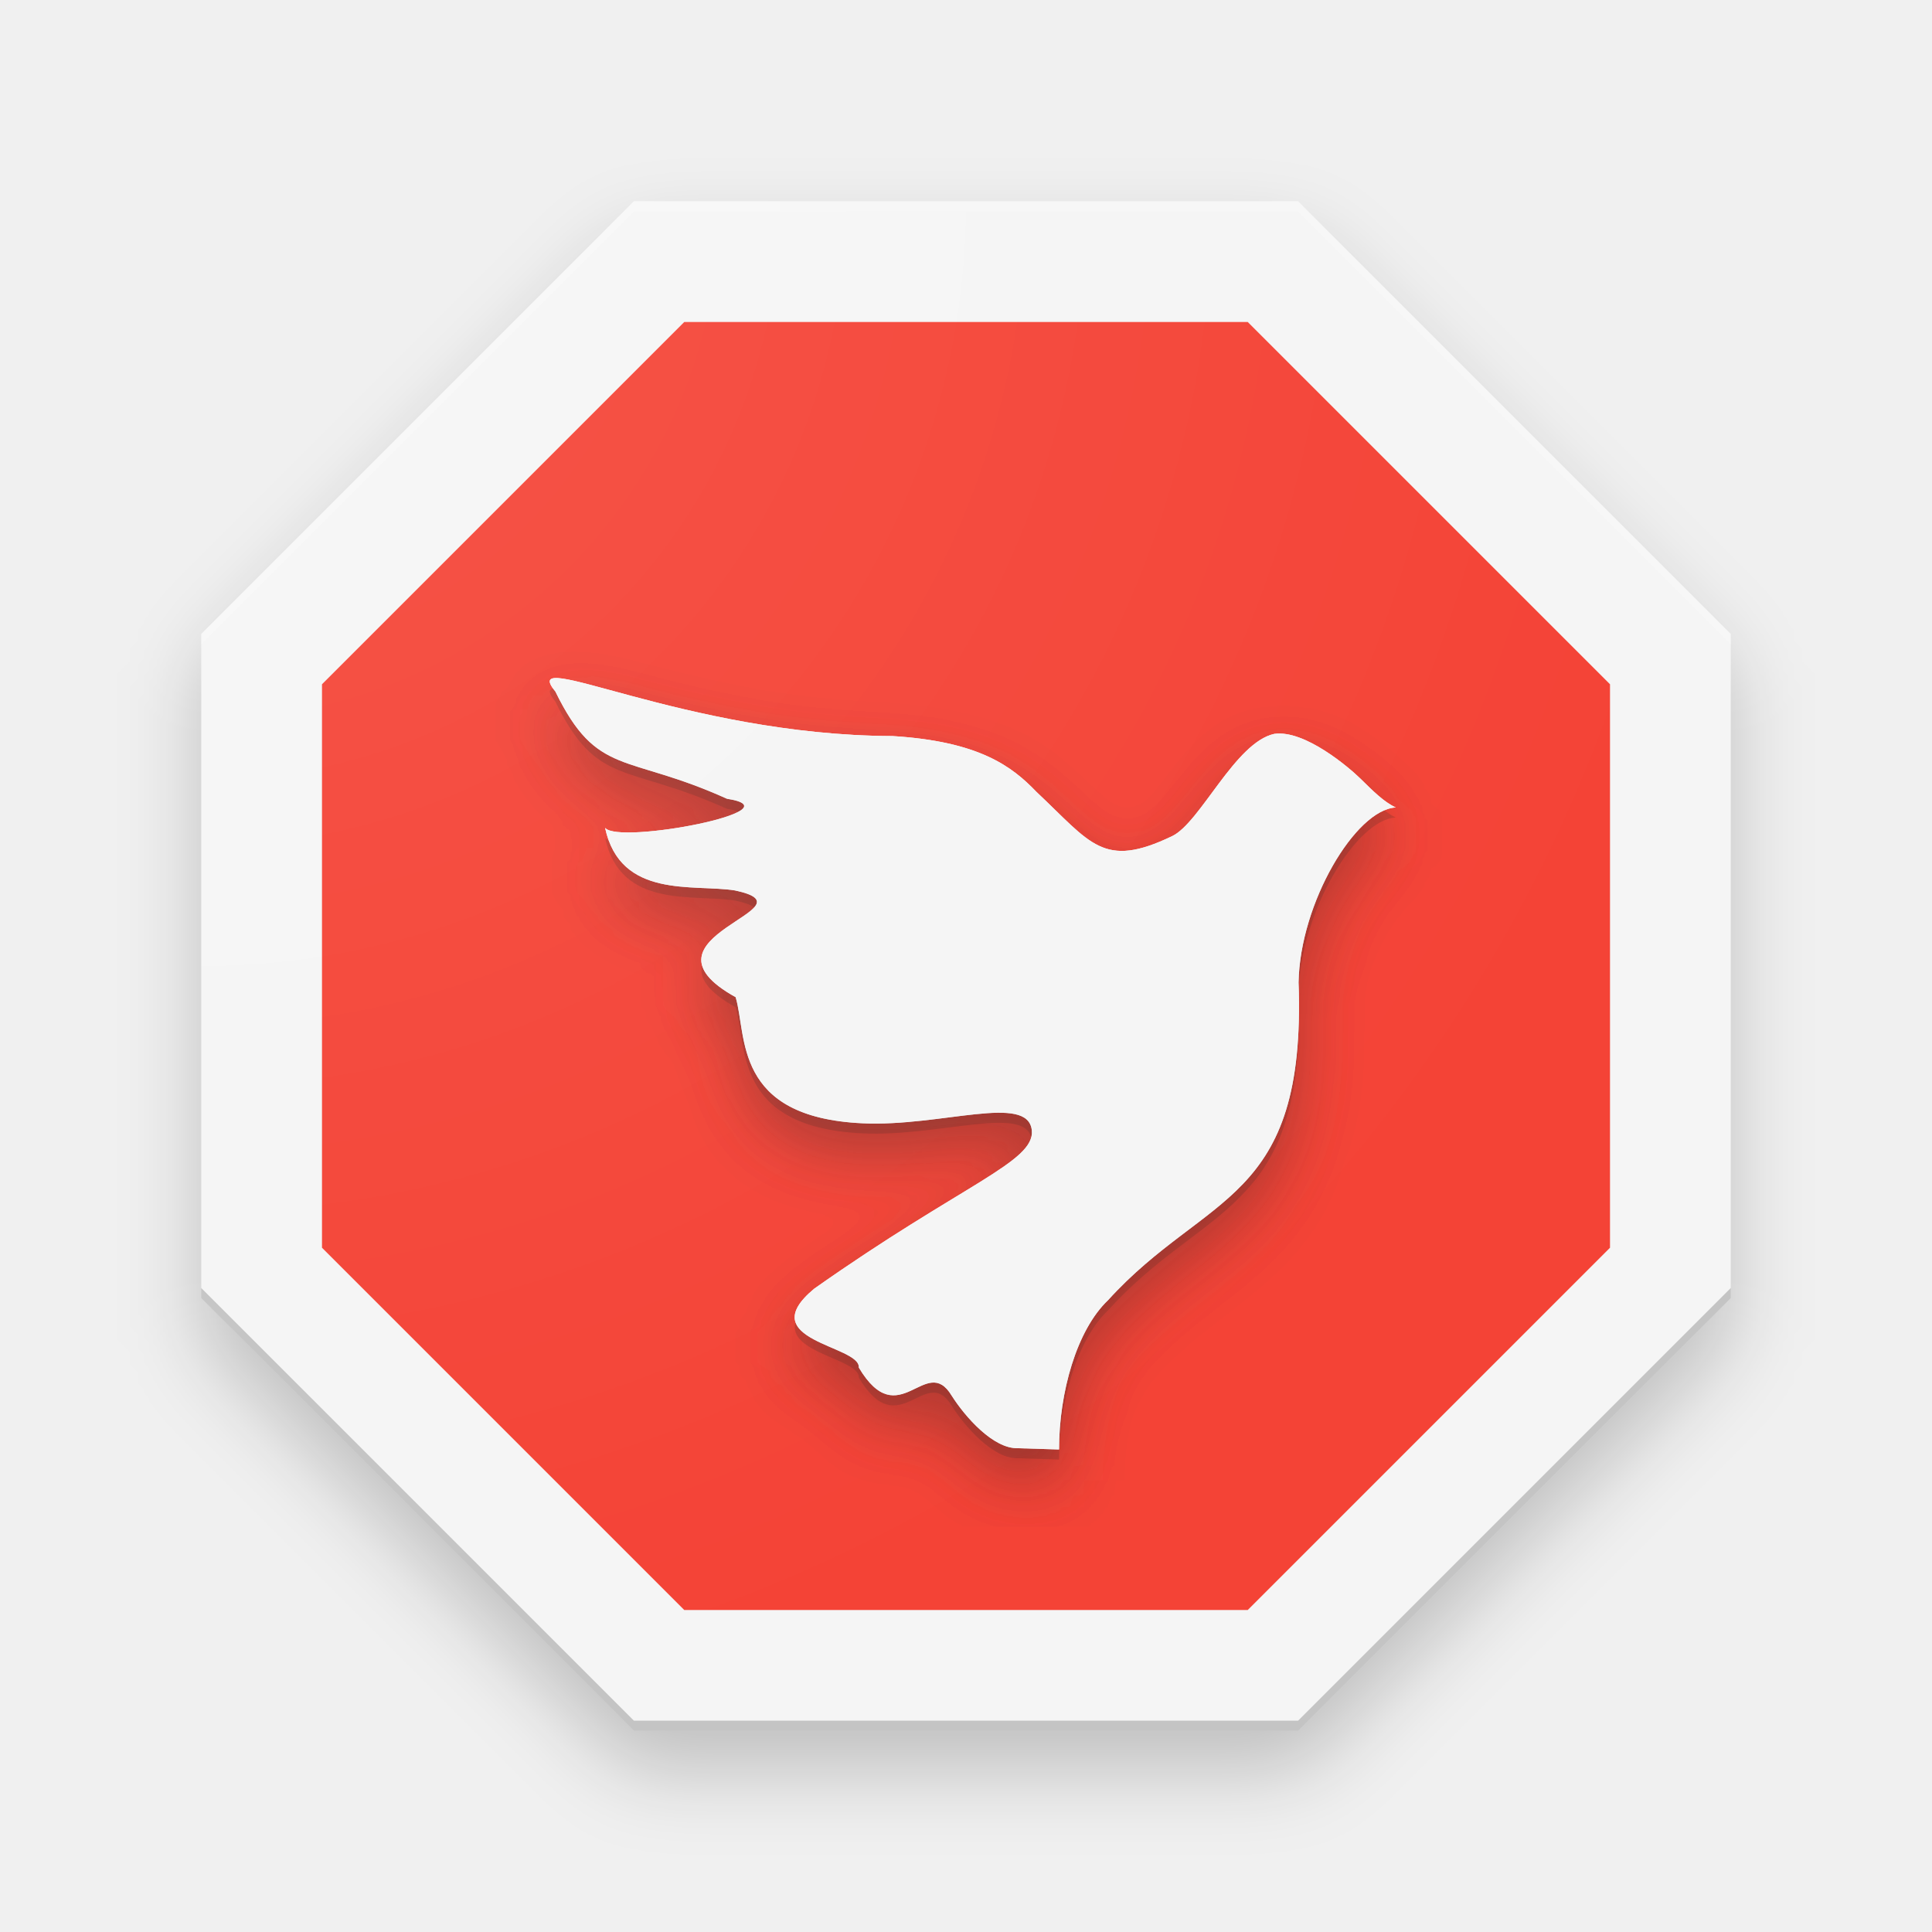
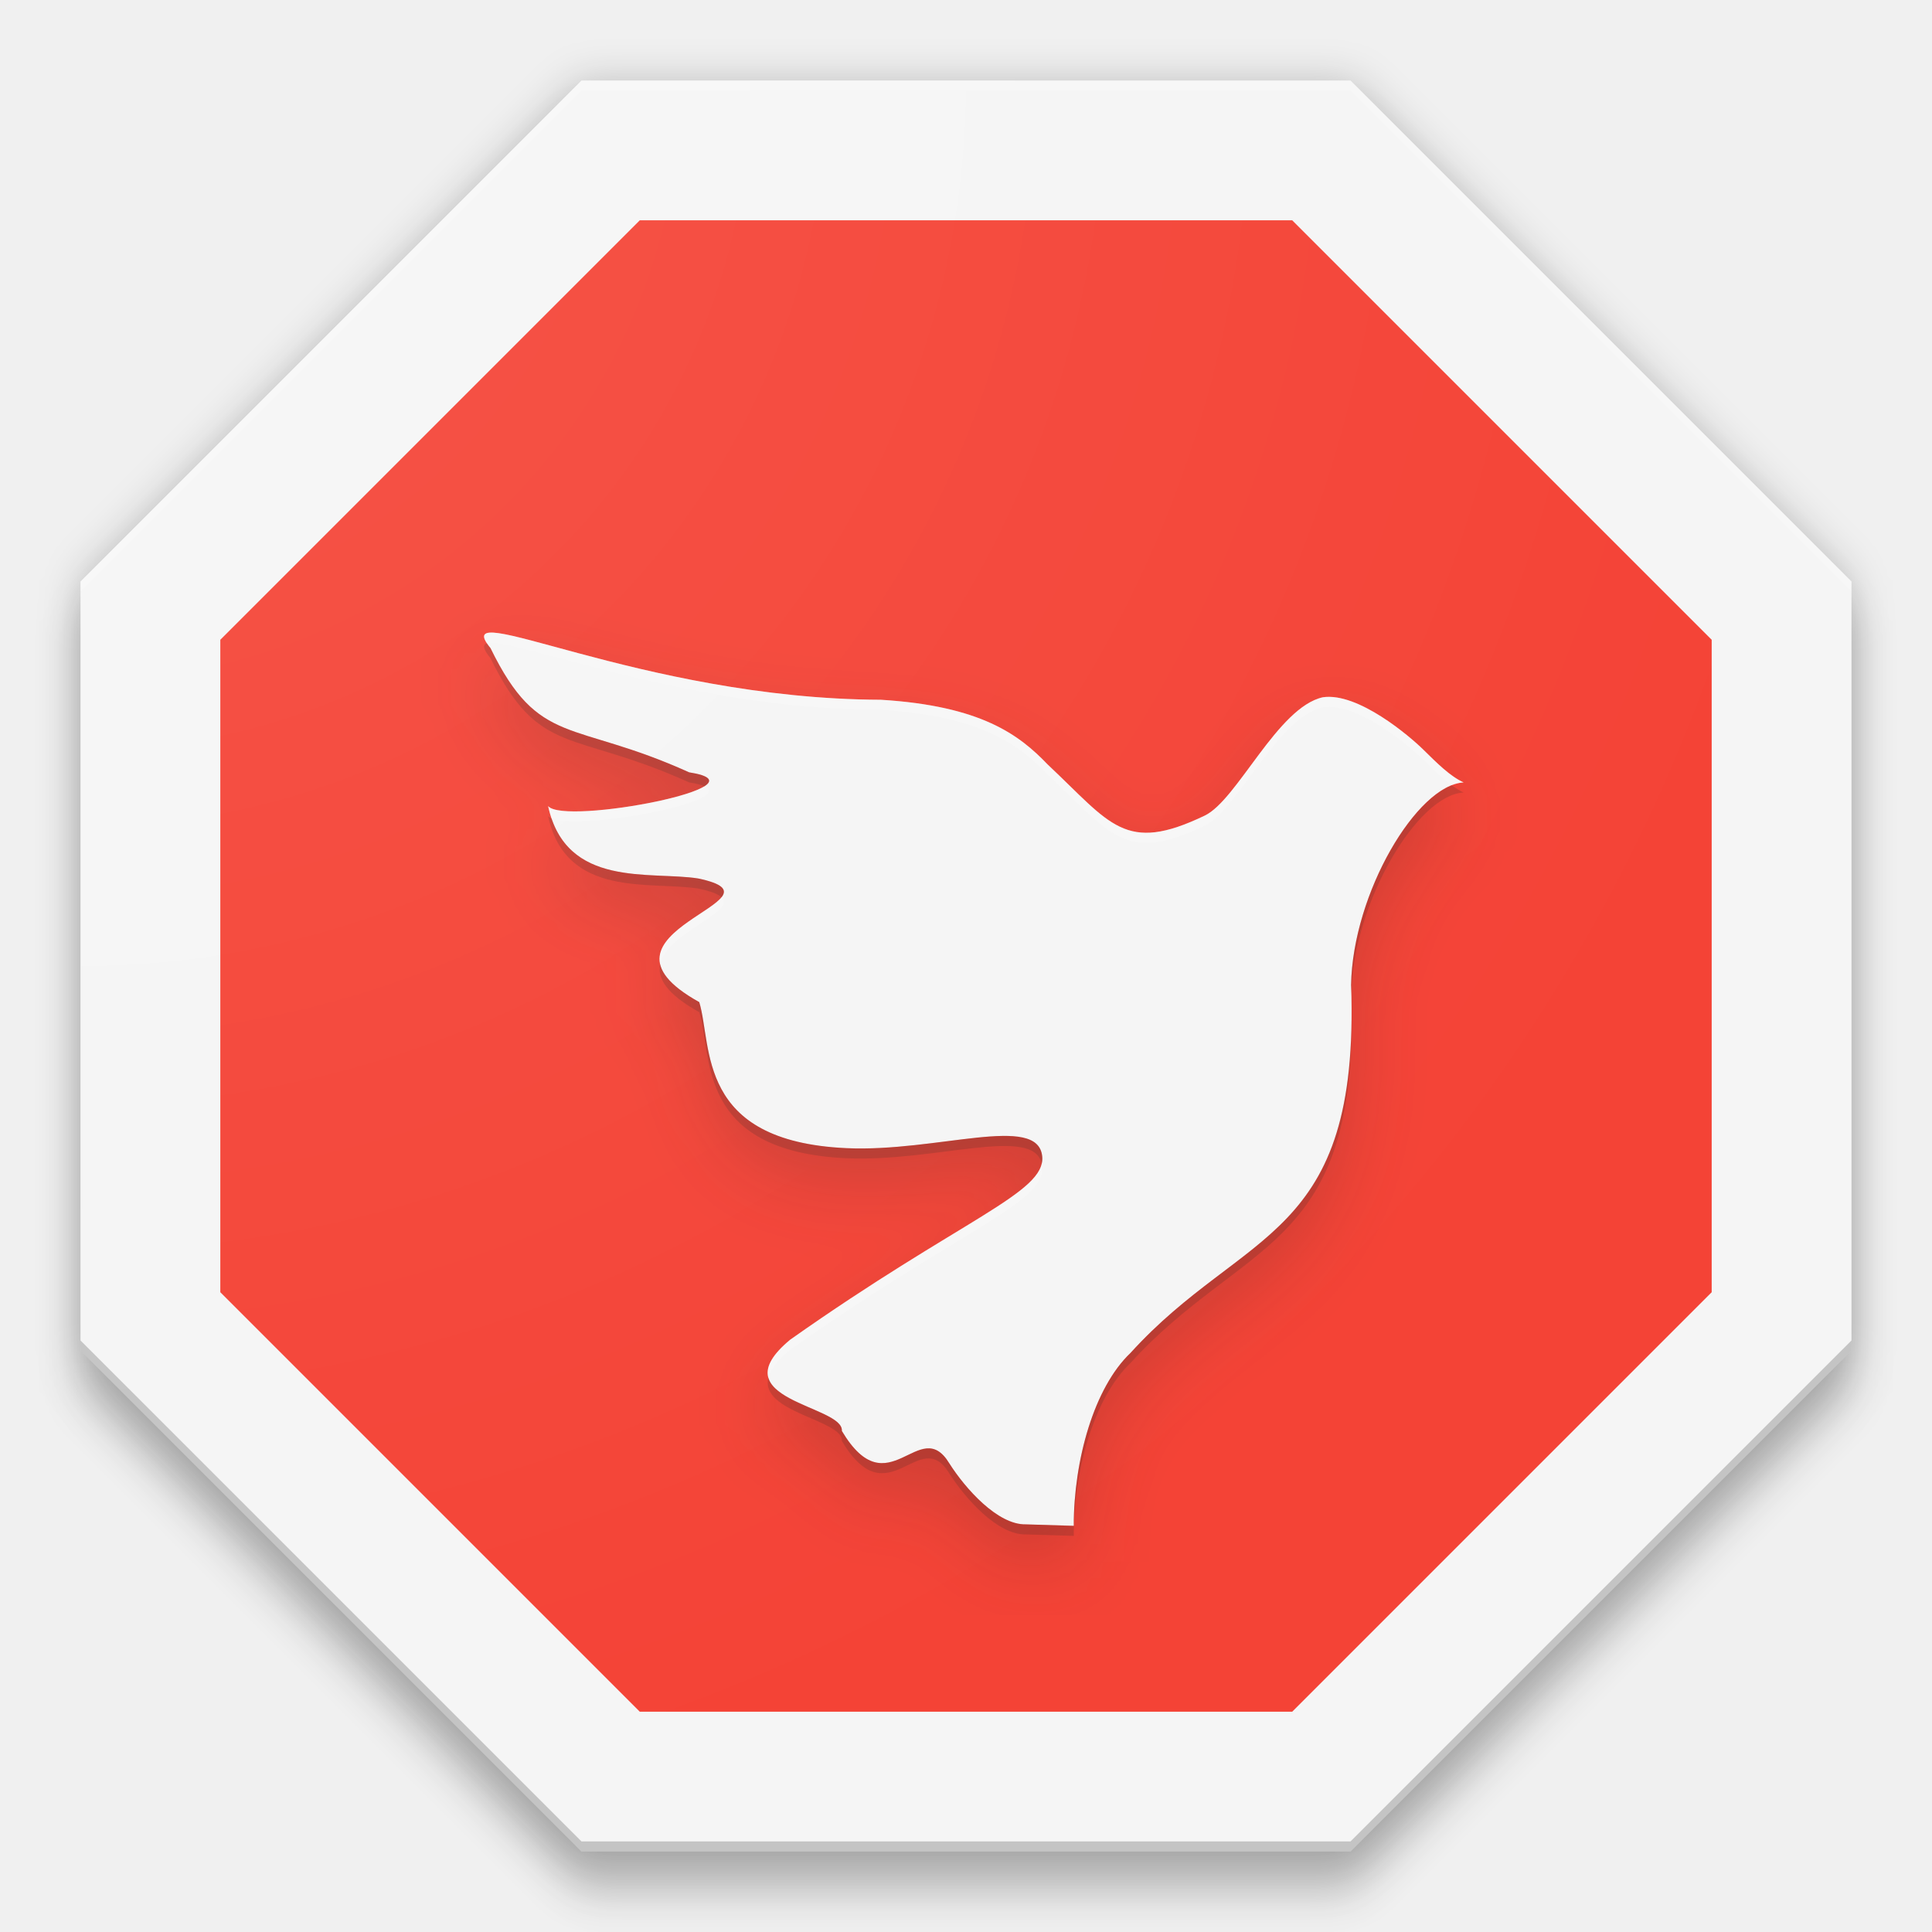
<svg xmlns="http://www.w3.org/2000/svg" xmlns:xlink="http://www.w3.org/1999/xlink" version="1.1" id="svg2" viewBox="0 0 192 192" height="192" width="192">
  <defs id="defs4">
-     <linearGradient id="linearGradient6096">
-       <stop id="stop6098" offset="0" style="stop-color:#ffffff;stop-opacity:1;" />
-       <stop id="stop6100" offset="1" style="stop-color:#ffffff;stop-opacity:0;" />
+     <linearGradient id="linearGradient5046">
+       <stop style="stop-color:#ffffff;stop-opacity:1;" offset="0" id="stop5048" />
+       <stop style="stop-color:#ffffff;stop-opacity:0;" offset="1" id="stop5050" />
    </linearGradient>
    <clipPath clipPathUnits="userSpaceOnUse" id="clipPath10430">
      <path d="m 1241.028,39.341 224.537,0 0,178.031 -224.537,0 0,-178.031 z" id="path10432" />
    </clipPath>
    <clipPath clipPathUnits="userSpaceOnUse" id="clipPath10438">
      <path d="m 1260.156,213.348 0,-170.227 191.334,0 0,170.227" id="path10440" />
    </clipPath>
    <filter style="color-interpolation-filters:sRGB;" id="filter5248">
      <feFlood flood-opacity="0.2" flood-color="rgb(0,0,0)" result="flood" id="feFlood5250" />
      <feComposite in="flood" in2="SourceGraphic" operator="in" result="composite1" id="feComposite5252" />
-       <feGaussianBlur in="composite1" stdDeviation="4" result="blur" id="feGaussianBlur5254" />
+       <feGaussianBlur in="composite1" stdDeviation="2" result="blur" id="feGaussianBlur5254" />
      <feOffset dx="4.57967e-015" dy="4" result="offset" id="feOffset5256" />
-       <feComposite in="SourceGraphic" in2="offset" operator="over" result="composite2" id="feComposite5258" />
+       <feComposite in="SourceGraphic" in2="offset" operator="over" result="fbSourceGraphic" id="feComposite5258" />
+       <feColorMatrix result="fbSourceGraphicAlpha" in="fbSourceGraphic" values="0 0 0 -1 0 0 0 0 -1 0 0 0 0 -1 0 0 0 0 1 0" id="feColorMatrix4249" />
+       <feFlood id="feFlood4251" flood-opacity="0.2" flood-color="rgb(0,0,0)" result="flood" in="fbSourceGraphic" />
+       <feComposite id="feComposite4253" in2="fbSourceGraphic" in="flood" operator="in" result="composite1" />
+       <feGaussianBlur id="feGaussianBlur4255" in="composite1" stdDeviation="2" result="blur" />
+       <feOffset id="feOffset4257" dx="0" dy="0" result="offset" />
+       <feComposite id="feComposite4259" in2="offset" in="fbSourceGraphic" operator="over" result="composite2" />
    </filter>
    <linearGradient id="linearGradient3906">
      <stop id="stop3908" offset="0" style="stop-color:#ffffff;stop-opacity:0;" />
      <stop id="stop3910" offset="0.359" style="stop-color:#ffffff;stop-opacity:1;" />
      <stop id="stop3912" offset="0.884" style="stop-color:#ffffff;stop-opacity:0.433;" />
      <stop id="stop3914" offset="1" style="stop-color:#ffffff;stop-opacity:0;" />
    </linearGradient>
    <marker style="overflow:visible" id="Tail" refX="0.0" refY="0.0" orient="auto">
      <g transform="scale(-1.2)" id="g4692">
        <path style="fill:none;fill-rule:evenodd;stroke:#000000;stroke-width:0.8;marker-start:none;marker-end:none;stroke-linecap:round" d="M -3.805,-3.959 L 0.544,0" id="path4694" />
        <path style="fill:none;fill-rule:evenodd;stroke:#000000;stroke-width:0.8;marker-start:none;marker-end:none;stroke-linecap:round" d="M -1.287,-3.959 L 3.062,0" id="path4696" />
        <path style="fill:none;fill-rule:evenodd;stroke:#000000;stroke-width:0.8;marker-start:none;marker-end:none;stroke-linecap:round" d="M 1.305,-3.959 L 5.654,0" id="path4698" />
        <path style="fill:none;fill-rule:evenodd;stroke:#000000;stroke-width:0.8;marker-start:none;marker-end:none;stroke-linecap:round" d="M -3.805,4.178 L 0.544,0.22" id="path4700" />
        <path style="fill:none;fill-rule:evenodd;stroke:#000000;stroke-width:0.8;marker-start:none;marker-end:none;stroke-linecap:round" d="M -1.287,4.178 L 3.062,0.22" id="path4702" />
        <path style="fill:none;fill-rule:evenodd;stroke:#000000;stroke-width:0.8;marker-start:none;marker-end:none;stroke-linecap:round" d="M 1.305,4.178 L 5.654,0.22" id="path4704" />
      </g>
    </marker>
    <linearGradient id="linearGradient4263">
      <stop id="stop4265" offset="0" style="stop-color:#bfbfbf;stop-opacity:1;" />
      <stop id="stop4267" offset="1" style="stop-color:#ffffff;stop-opacity:1;" />
    </linearGradient>
    <linearGradient id="linearGradient4158">
      <stop id="stop4160" offset="0" style="stop-color:#ffffff;stop-opacity:1;" />
      <stop id="stop4162" offset="1" style="stop-color:#ffffff;stop-opacity:0;" />
    </linearGradient>
    <linearGradient id="linearGradient3177">
      <stop style="stop-color:#ffffff;stop-opacity:0;" offset="0" id="stop3187" />
      <stop style="stop-color:#ffffff;stop-opacity:1;" offset="0.438" id="stop3200" />
      <stop style="stop-color:#ffffff;stop-opacity:0.433;" offset="0.938" id="stop3191" />
      <stop style="stop-color:#ffffff;stop-opacity:0;" offset="1" id="stop3181" />
    </linearGradient>
    <linearGradient y2="645.41" x2="416.385" y1="402.106" x1="337.493" gradientTransform="matrix(0.08737273,0,0,0.08134103,83.68218,966.6259)" gradientUnits="userSpaceOnUse" id="linearGradient3341" xlink:href="#linearGradient4158" />
    <linearGradient gradientTransform="matrix(0.08334585,0,0,0.08334585,2.61064,974.71)" y2="646.654" x2="425.961" y1="164.762" x1="356.357" gradientUnits="userSpaceOnUse" id="linearGradient3345" xlink:href="#linearGradient3177" />
    <radialGradient gradientUnits="userSpaceOnUse" gradientTransform="matrix(1,0,0,0.9036981,0,3.913335)" r="17.498" fy="40.636" fx="33.772" cy="40.636" cx="33.772" id="radialGradient4275" xlink:href="#linearGradient4263" />
    <filter id="filter6059" style="color-interpolation-filters:sRGB;">
      <feFlood id="feFlood6061" result="flood" flood-color="rgb(62,39,35)" flood-opacity="0.2" />
      <feComposite id="feComposite6063" result="composite1" operator="in" in2="SourceGraphic" in="flood" />
      <feGaussianBlur id="feGaussianBlur6065" result="blur" stdDeviation="4" in="composite1" />
      <feOffset id="feOffset6067" result="offset" dy="4" dx="0" />
      <feComposite id="feComposite6069" result="composite2" operator="over" in2="offset" in="SourceGraphic" />
    </filter>
-     <radialGradient gradientTransform="matrix(2.6575977e-8,2,-2,2.1052632e-8,60,-20)" gradientUnits="userSpaceOnUse" r="76" fy="20" fx="20" cy="20" cx="20" id="radialGradient6102" xlink:href="#linearGradient6096" />
+     <radialGradient xlink:href="#linearGradient5046" id="radialGradient5052" cx="8" cy="8" fx="8" fy="8" r="88" gradientUnits="userSpaceOnUse" gradientTransform="matrix(0,2,-2,0,24,-8)" />
  </defs>
  <g id="layer2">
-     <path id="path6082" d="m 20,63 0,66 43,43 66,0 43,-43 0,-66 -43,-43 -66,0 z" style="fill:#f5f5f5;fill-opacity:1;fill-rule:evenodd;stroke:none;stroke-width:1px;stroke-linecap:butt;stroke-linejoin:miter;stroke-opacity:1;filter:url(#filter5248)" />
-     <path style="fill:#f44336;fill-opacity:1;fill-rule:evenodd;stroke:none;stroke-width:1px;stroke-linecap:butt;stroke-linejoin:miter;stroke-opacity:1" d="m 68,32 -36,36 0,56 36,36 56,0 36,-36 0,-56 -36,-36 z" id="path4333" />
+     <path id="path6082" d="M 8,57.789 8,134.211 57.789,184 134.211,184 184,134.211 184,57.789 134.211,8 57.789,8 Z" style="fill:#f5f5f5;fill-opacity:1;fill-rule:evenodd;stroke:none;stroke-width:1px;stroke-linecap:butt;stroke-linejoin:miter;stroke-opacity:1;filter:url(#filter5248)" />
+     <path style="fill:#f44336;fill-opacity:1;fill-rule:evenodd;stroke:none;stroke-width:1px;stroke-linecap:butt;stroke-linejoin:miter;stroke-opacity:1" d="m 63.579,21.895 -41.684,41.684 0,64.842 41.684,41.684 64.842,0 41.684,-41.684 0,-64.842 -41.684,-41.684 z" id="path4333" />
  </g>
  <g id="layer1" transform="translate(0,-860.3622)">
-     <path transform="matrix(0.7779473,0,0,0.7779473,21.46601,214.5201)" style="fill:#f5f5f5;fill-opacity:1;fill-rule:nonzero;stroke:none;stroke-width:2.949;stroke-linecap:butt;stroke-linejoin:miter;stroke-miterlimit:4;stroke-dasharray:none;stroke-opacity:1;filter:url(#filter6059)" d="m 43.35,918.52 c -4.95,-5.99 16.497,5.6 43.065,5.696 11.087,0.681 15.28,3.882 18.394,7.134 6.986,6.563 8.505,9.89 17.343,5.645 3.6,-1.729 8.032,-11.96 13.03,-13.055 3.896,-0.567 9.613,4.338 11.045,5.747 1.563,1.539 2.985,2.967 4.479,3.649 -5.127,0.271 -12.232,12.202 -12.413,22.336 1.022,28.315 -11.762,26.753 -24.337,40.607 -4.009,3.81 -6.257,11.792 -6.261,19.073 l -5.281,-0.162 c -3.131,0.072 -6.704,-3.991 -8.435,-6.712 -3.305,-5.492 -6.723,5.031 -11.865,-3.591 0.238,-2.851 -13.726,-3.409 -5.703,-10.068 18.949,-13.374 28.202,-16.191 27.806,-20.223 -0.468,-4.763 -11.579,-0.45 -21.614,-0.912 -16.576,-0.763 -14.752,-11.237 -16.222,-16.11 -13.916,-7.727 10.698,-11.362 -0.111,-13.641 -5.282,-0.837 -14.6,1.121 -16.564,-7.987 1.766,2.175 24.875,-2.273 15.561,-3.723 -12.923,-5.847 -16.559,-2.717 -21.917,-13.704 z" id="path4253" />
    <g id="g4382" />
-     <g id="g6117">
-       <path style="fill:#3e2723;fill-opacity:1;fill-rule:nonzero;stroke:none;stroke-width:2.949;stroke-linecap:butt;stroke-linejoin:miter;stroke-miterlimit:4;stroke-dasharray:none;stroke-opacity:1;opacity:0.2" d="M 54.963 68.418 C 54.485 68.522 54.524 68.913 55.189 69.719 C 59.357 78.264 62.188 75.831 72.24 80.379 C 72.749 80.458 73.122 80.549 73.396 80.648 C 74.28 80.154 74.187 79.682 72.24 79.379 C 62.188 74.831 59.357 77.264 55.189 68.719 C 55.099 68.609 55.031 68.513 54.963 68.418 z M 137.584 80.541 C 133.756 82.153 129.178 90.454 129.051 97.621 C 129.06 97.873 129.06 98.107 129.066 98.354 C 129.324 90.528 134.763 81.453 138.707 81.244 C 138.329 81.071 137.956 80.82 137.584 80.541 z M 60.135 83.275 C 61.663 90.361 68.913 88.837 73.021 89.488 C 74.022 89.699 74.622 89.925 74.939 90.17 C 75.518 89.51 75.257 88.96 73.021 88.488 C 69.167 87.877 62.548 89.18 60.482 83.492 C 60.33 83.431 60.205 83.362 60.135 83.275 z M 69.77 95.898 C 69.462 97.097 70.193 98.481 73.107 100.1 C 74.251 103.891 72.831 112.039 85.727 112.633 C 93.284 112.981 101.626 109.848 102.48 113.01 C 102.536 112.79 102.563 112.568 102.541 112.342 C 102.177 108.636 93.533 111.993 85.727 111.633 C 72.831 111.039 74.251 102.891 73.107 99.1 C 70.971 97.913 70.013 96.853 69.77 95.898 z M 129.088 100.314 C 128.987 119.551 119.482 118.895 110.119 129.211 C 107 132.175 105.251 138.385 105.248 144.049 L 101.139 143.922 C 98.703 143.978 95.923 140.818 94.576 138.701 C 92.005 134.429 89.348 142.616 85.348 135.908 C 85.482 134.299 79.803 133.626 79.059 131.4 C 78.156 134.46 85.5 135.08 85.348 136.908 C 89.348 143.616 92.005 135.429 94.576 139.701 C 95.923 141.818 98.703 144.978 101.139 144.922 L 105.248 145.049 C 105.251 139.385 107 133.175 110.119 130.211 C 119.642 119.719 129.316 120.584 129.088 100.314 z " transform="translate(0,860.3622)" id="path6109" />
-       <path style="fill:#ffffff;fill-opacity:1;fill-rule:nonzero;stroke:none;stroke-width:2.949;stroke-linecap:butt;stroke-linejoin:miter;stroke-miterlimit:4;stroke-dasharray:none;stroke-opacity:1;opacity:0.2" d="M 55.08 67.391 C 54.544 67.444 54.489 67.758 54.963 68.418 C 57.247 67.919 71.6 74.088 88.691 74.15 C 97.317 74.68 100.579 77.17 103.002 79.699 C 108.437 84.805 109.618 87.393 116.494 84.09 C 119.295 82.745 122.743 74.786 126.631 73.934 C 129.662 73.493 134.109 77.308 135.223 78.404 C 136.043 79.211 136.813 79.964 137.584 80.541 C 137.967 80.38 138.345 80.263 138.707 80.244 C 137.545 79.713 136.439 78.601 135.223 77.404 C 134.108 76.308 129.662 72.493 126.631 72.934 C 122.743 73.786 119.295 81.745 116.494 83.09 C 109.618 86.393 108.437 83.805 103.002 78.699 C 100.579 76.17 97.317 73.68 88.691 73.15 C 71.898 73.089 57.735 67.125 55.08 67.391 z M 73.396 80.648 C 70.991 81.995 61.14 83.513 60.135 82.275 C 60.229 82.713 60.346 83.118 60.482 83.492 C 63.093 84.53 76.833 81.895 73.396 80.648 z M 74.939 90.17 C 73.771 91.504 69.106 93.302 69.77 95.898 C 70.469 93.175 76.569 91.427 74.939 90.17 z M 129.066 98.354 C 129.063 98.442 129.052 98.533 129.051 98.621 C 129.072 99.204 129.082 99.763 129.088 100.314 C 129.091 99.683 129.084 99.029 129.066 98.354 z M 102.48 113.01 C 101.762 115.838 94.589 118.42 80.91 128.074 C 79.198 129.496 78.777 130.559 79.059 131.4 C 79.251 130.747 79.812 129.985 80.91 129.074 C 95.652 118.67 102.849 116.478 102.541 113.342 C 102.529 113.224 102.509 113.114 102.48 113.01 z " transform="translate(0,860.3622)" id="path6112" />
+     <path transform="matrix(0.9007811,0,0,0.9007811,9.697487,97.3871)" id="path6121" d="m 43.35,918.52 c -4.95,-5.99 16.497,5.6 43.065,5.696 11.087,0.681 15.28,3.882 18.394,7.134 6.986,6.563 8.505,9.89 17.343,5.645 3.6,-1.729 8.032,-11.96 13.03,-13.055 3.896,-0.567 9.613,4.338 11.045,5.747 1.563,1.539 2.985,2.967 4.479,3.649 -5.127,0.271 -12.232,12.202 -12.413,22.336 1.022,28.315 -11.762,26.753 -24.337,40.607 -4.009,3.81 -6.257,11.792 -6.261,19.073 l -5.281,-0.162 c -3.131,0.072 -6.704,-3.991 -8.435,-6.712 -3.305,-5.492 -6.723,5.031 -11.865,-3.591 0.238,-2.851 -13.726,-3.409 -5.703,-10.068 18.949,-13.374 28.202,-16.191 27.806,-20.223 -0.468,-4.763 -11.579,-0.45 -21.614,-0.912 -16.576,-0.763 -14.752,-11.237 -16.222,-16.11 -13.916,-7.727 10.698,-11.362 -0.111,-13.641 -5.282,-0.837 -14.6,1.121 -16.564,-7.987 1.766,2.175 24.875,-2.273 15.561,-3.723 -12.923,-5.847 -16.559,-2.717 -21.917,-13.704 z" style="fill:#f5f5f5;fill-opacity:1;fill-rule:nonzero;stroke:none;stroke-width:2.949;stroke-linecap:butt;stroke-linejoin:miter;stroke-miterlimit:4;stroke-dasharray:none;stroke-opacity:1;filter:url(#filter6059)" />
+     <g id="g5066">
+       <path id="path5056" transform="translate(0,860.3622)" d="M 49.033 62.869 C 48.101 62.817 47.847 63.117 48.385 63.928 C 50.704 63.143 67.5 70.468 87.539 70.541 C 97.526 71.155 101.302 74.038 104.107 76.967 C 110.401 82.879 111.769 85.877 119.73 82.053 C 122.974 80.495 126.965 71.28 131.467 70.293 C 134.977 69.782 140.126 74.2 141.416 75.469 C 142.412 76.449 143.345 77.367 144.281 78.045 C 144.679 77.89 145.073 77.776 145.451 77.756 C 144.106 77.141 142.824 75.855 141.416 74.469 C 140.126 73.2 134.977 68.782 131.467 69.293 C 126.965 70.28 122.974 79.495 119.73 81.053 C 111.769 84.877 110.401 81.879 104.107 75.967 C 101.302 73.038 97.526 70.155 87.539 69.541 C 68.842 69.473 52.961 63.087 49.033 62.869 z M 70 78.137 C 67.501 79.716 55.656 81.567 54.471 80.107 C 54.565 80.546 54.683 80.952 54.814 81.336 C 57.632 82.586 73.323 79.616 70 78.137 z M 71.701 89.162 C 70.492 90.701 64.948 92.783 65.609 95.801 C 66.311 92.654 73.294 90.624 71.701 89.162 z M 134.285 98.605 C 134.282 98.695 134.271 98.787 134.27 98.877 C 134.294 99.567 134.306 100.227 134.312 100.879 C 134.315 100.146 134.306 99.389 134.285 98.605 z M 103.523 115.639 C 102.774 118.936 94.457 121.896 78.527 133.139 C 76.599 134.739 76.089 135.947 76.361 136.908 C 76.563 136.136 77.215 135.228 78.527 134.139 C 95.596 122.092 103.931 119.556 103.574 115.924 C 103.564 115.823 103.544 115.731 103.523 115.639 z " style="fill:#ffffff;fill-opacity:1;fill-rule:nonzero;stroke:none;stroke-width:2.949;stroke-linecap:butt;stroke-linejoin:miter;stroke-miterlimit:4;stroke-dasharray:none;stroke-opacity:1;opacity:0.2" />
+       <path id="path5063" transform="translate(0,860.3622)" d="M 48.385 63.928 C 47.934 64.08 48.021 64.533 48.746 65.41 C 53.573 75.307 56.848 72.487 68.488 77.754 C 69.194 77.864 69.679 77.994 70 78.137 C 70.855 77.596 70.627 77.087 68.488 76.754 C 56.848 71.487 53.573 74.307 48.746 64.41 C 48.598 64.231 48.481 64.073 48.385 63.928 z M 144.281 78.045 C 139.823 79.775 134.419 89.496 134.27 97.877 C 134.279 98.128 134.278 98.36 134.285 98.605 C 134.567 89.536 140.878 78.997 145.451 78.756 C 145.057 78.576 144.669 78.326 144.281 78.045 z M 54.471 81.107 C 56.24 89.311 64.635 87.549 69.393 88.303 C 70.646 88.567 71.363 88.852 71.701 89.162 C 72.272 88.435 71.884 87.828 69.393 87.303 C 64.89 86.589 57.132 88.125 54.814 81.336 C 54.668 81.271 54.543 81.196 54.471 81.107 z M 65.609 95.801 C 65.304 97.171 66.18 98.751 69.492 100.59 C 70.816 104.98 69.174 114.414 84.105 115.102 C 92.932 115.508 102.677 111.817 103.523 115.639 C 103.577 115.403 103.598 115.166 103.574 114.924 C 103.152 110.633 93.144 114.518 84.105 114.102 C 69.174 113.414 70.816 103.98 69.492 99.59 C 66.957 98.182 65.856 96.927 65.609 95.801 z M 134.312 100.879 C 134.233 123.273 123.208 122.49 112.348 134.455 C 108.736 137.887 106.71 145.077 106.707 151.635 L 101.951 151.49 C 99.131 151.555 95.911 147.894 94.352 145.443 C 91.374 140.497 88.296 149.976 83.664 142.209 C 83.821 140.326 77.11 139.551 76.361 136.908 C 75.455 140.388 83.839 141.107 83.664 143.209 C 88.296 150.976 91.374 141.497 94.352 146.443 C 95.911 148.894 99.131 152.555 101.951 152.49 L 106.707 152.635 C 106.71 146.077 108.736 138.887 112.348 135.455 C 123.368 123.313 134.563 124.307 134.312 100.879 z " style="fill:#3e2723;fill-opacity:1;fill-rule:nonzero;stroke:none;stroke-width:2.949;stroke-linecap:butt;stroke-linejoin:miter;stroke-miterlimit:4;stroke-dasharray:none;stroke-opacity:1;opacity:0.2" />
    </g>
-     <path transform="matrix(0.7779473,0,0,0.7779473,21.46601,214.5201)" id="path6121" d="m 43.35,918.52 c -4.95,-5.99 16.497,5.6 43.065,5.696 11.087,0.681 15.28,3.882 18.394,7.134 6.986,6.563 8.505,9.89 17.343,5.645 3.6,-1.729 8.032,-11.96 13.03,-13.055 3.896,-0.567 9.613,4.338 11.045,5.747 1.563,1.539 2.985,2.967 4.479,3.649 -5.127,0.271 -12.232,12.202 -12.413,22.336 1.022,28.315 -11.762,26.753 -24.337,40.607 -4.009,3.81 -6.257,11.792 -6.261,19.073 l -5.281,-0.162 c -3.131,0.072 -6.704,-3.991 -8.435,-6.712 -3.305,-5.492 -6.723,5.031 -11.865,-3.591 0.238,-2.851 -13.726,-3.409 -5.703,-10.068 18.949,-13.374 28.202,-16.191 27.806,-20.223 -0.468,-4.763 -11.579,-0.45 -21.614,-0.912 -16.576,-0.763 -14.752,-11.237 -16.222,-16.11 -13.916,-7.727 10.698,-11.362 -0.111,-13.641 -5.282,-0.837 -14.6,1.121 -16.564,-7.987 1.766,2.175 24.875,-2.273 15.561,-3.723 -12.923,-5.847 -16.559,-2.717 -21.917,-13.704 z" style="fill:#f5f5f5;fill-opacity:1;fill-rule:nonzero;stroke:none;stroke-width:2.949;stroke-linecap:butt;stroke-linejoin:miter;stroke-miterlimit:4;stroke-dasharray:none;stroke-opacity:1;filter:url(#filter6059)" />
  </g>
  <g id="layer3">
-     <path id="path6084" d="m 63,20 -43,43 0,1 43,-43 66,0 43,43 0,-1 -43,-43 -66,0 z" style="opacity:0.2;fill:#ffffff;fill-opacity:1;fill-rule:evenodd;stroke:none;stroke-width:1px;stroke-linecap:butt;stroke-linejoin:miter;stroke-opacity:1" />
-     <path id="path6091" d="m 20,128 0,1 43,43 66,0 43,-43 0,-1 -43,43 -66,0 -43,-43 z" style="opacity:0.2;fill:#000000;fill-opacity:1;fill-rule:evenodd;stroke:none;stroke-width:1px;stroke-linecap:butt;stroke-linejoin:miter;stroke-opacity:1" />
-     <path style="opacity:0.1;fill:url(#radialGradient6102);fill-opacity:1;fill-rule:evenodd;stroke:none;stroke-width:1px;stroke-linecap:butt;stroke-linejoin:miter;stroke-opacity:1" d="m 20,63 0,66 43,43 66,0 43,-43 0,-66 -43,-43 -66,0 z" id="path6094" />
+     <path style="opacity:0.2;fill:#000000;fill-opacity:1;fill-rule:evenodd;stroke:none;stroke-width:1px;stroke-linecap:butt;stroke-linejoin:miter;stroke-opacity:1" d="m 8,133.211 0,1 L 57.789,184 134.211,184 184,134.211 l 0,-1 L 134.211,183 57.789,183 8,133.211 Z" id="path5014" />
+     <path style="opacity:0.2;fill:#ffffff;fill-opacity:1;fill-rule:evenodd;stroke:none;stroke-width:1px;stroke-linecap:butt;stroke-linejoin:miter;stroke-opacity:1" d="M 57.789,8 8,57.789 l 0,1 L 57.789,9 134.211,9 184,58.789 l 0,-1 L 134.211,8 57.789,8 Z" id="path5009" />
+     <path style="opacity:0.1;fill:url(#radialGradient5052);fill-opacity:1;fill-rule:evenodd;stroke:none;stroke-width:1px;stroke-linecap:butt;stroke-linejoin:miter;stroke-opacity:1" d="M 8,57.789 8,134.211 57.789,184 134.211,184 184,134.211 184,57.789 134.211,8 57.789,8 Z" id="path5043" />
  </g>
</svg>
